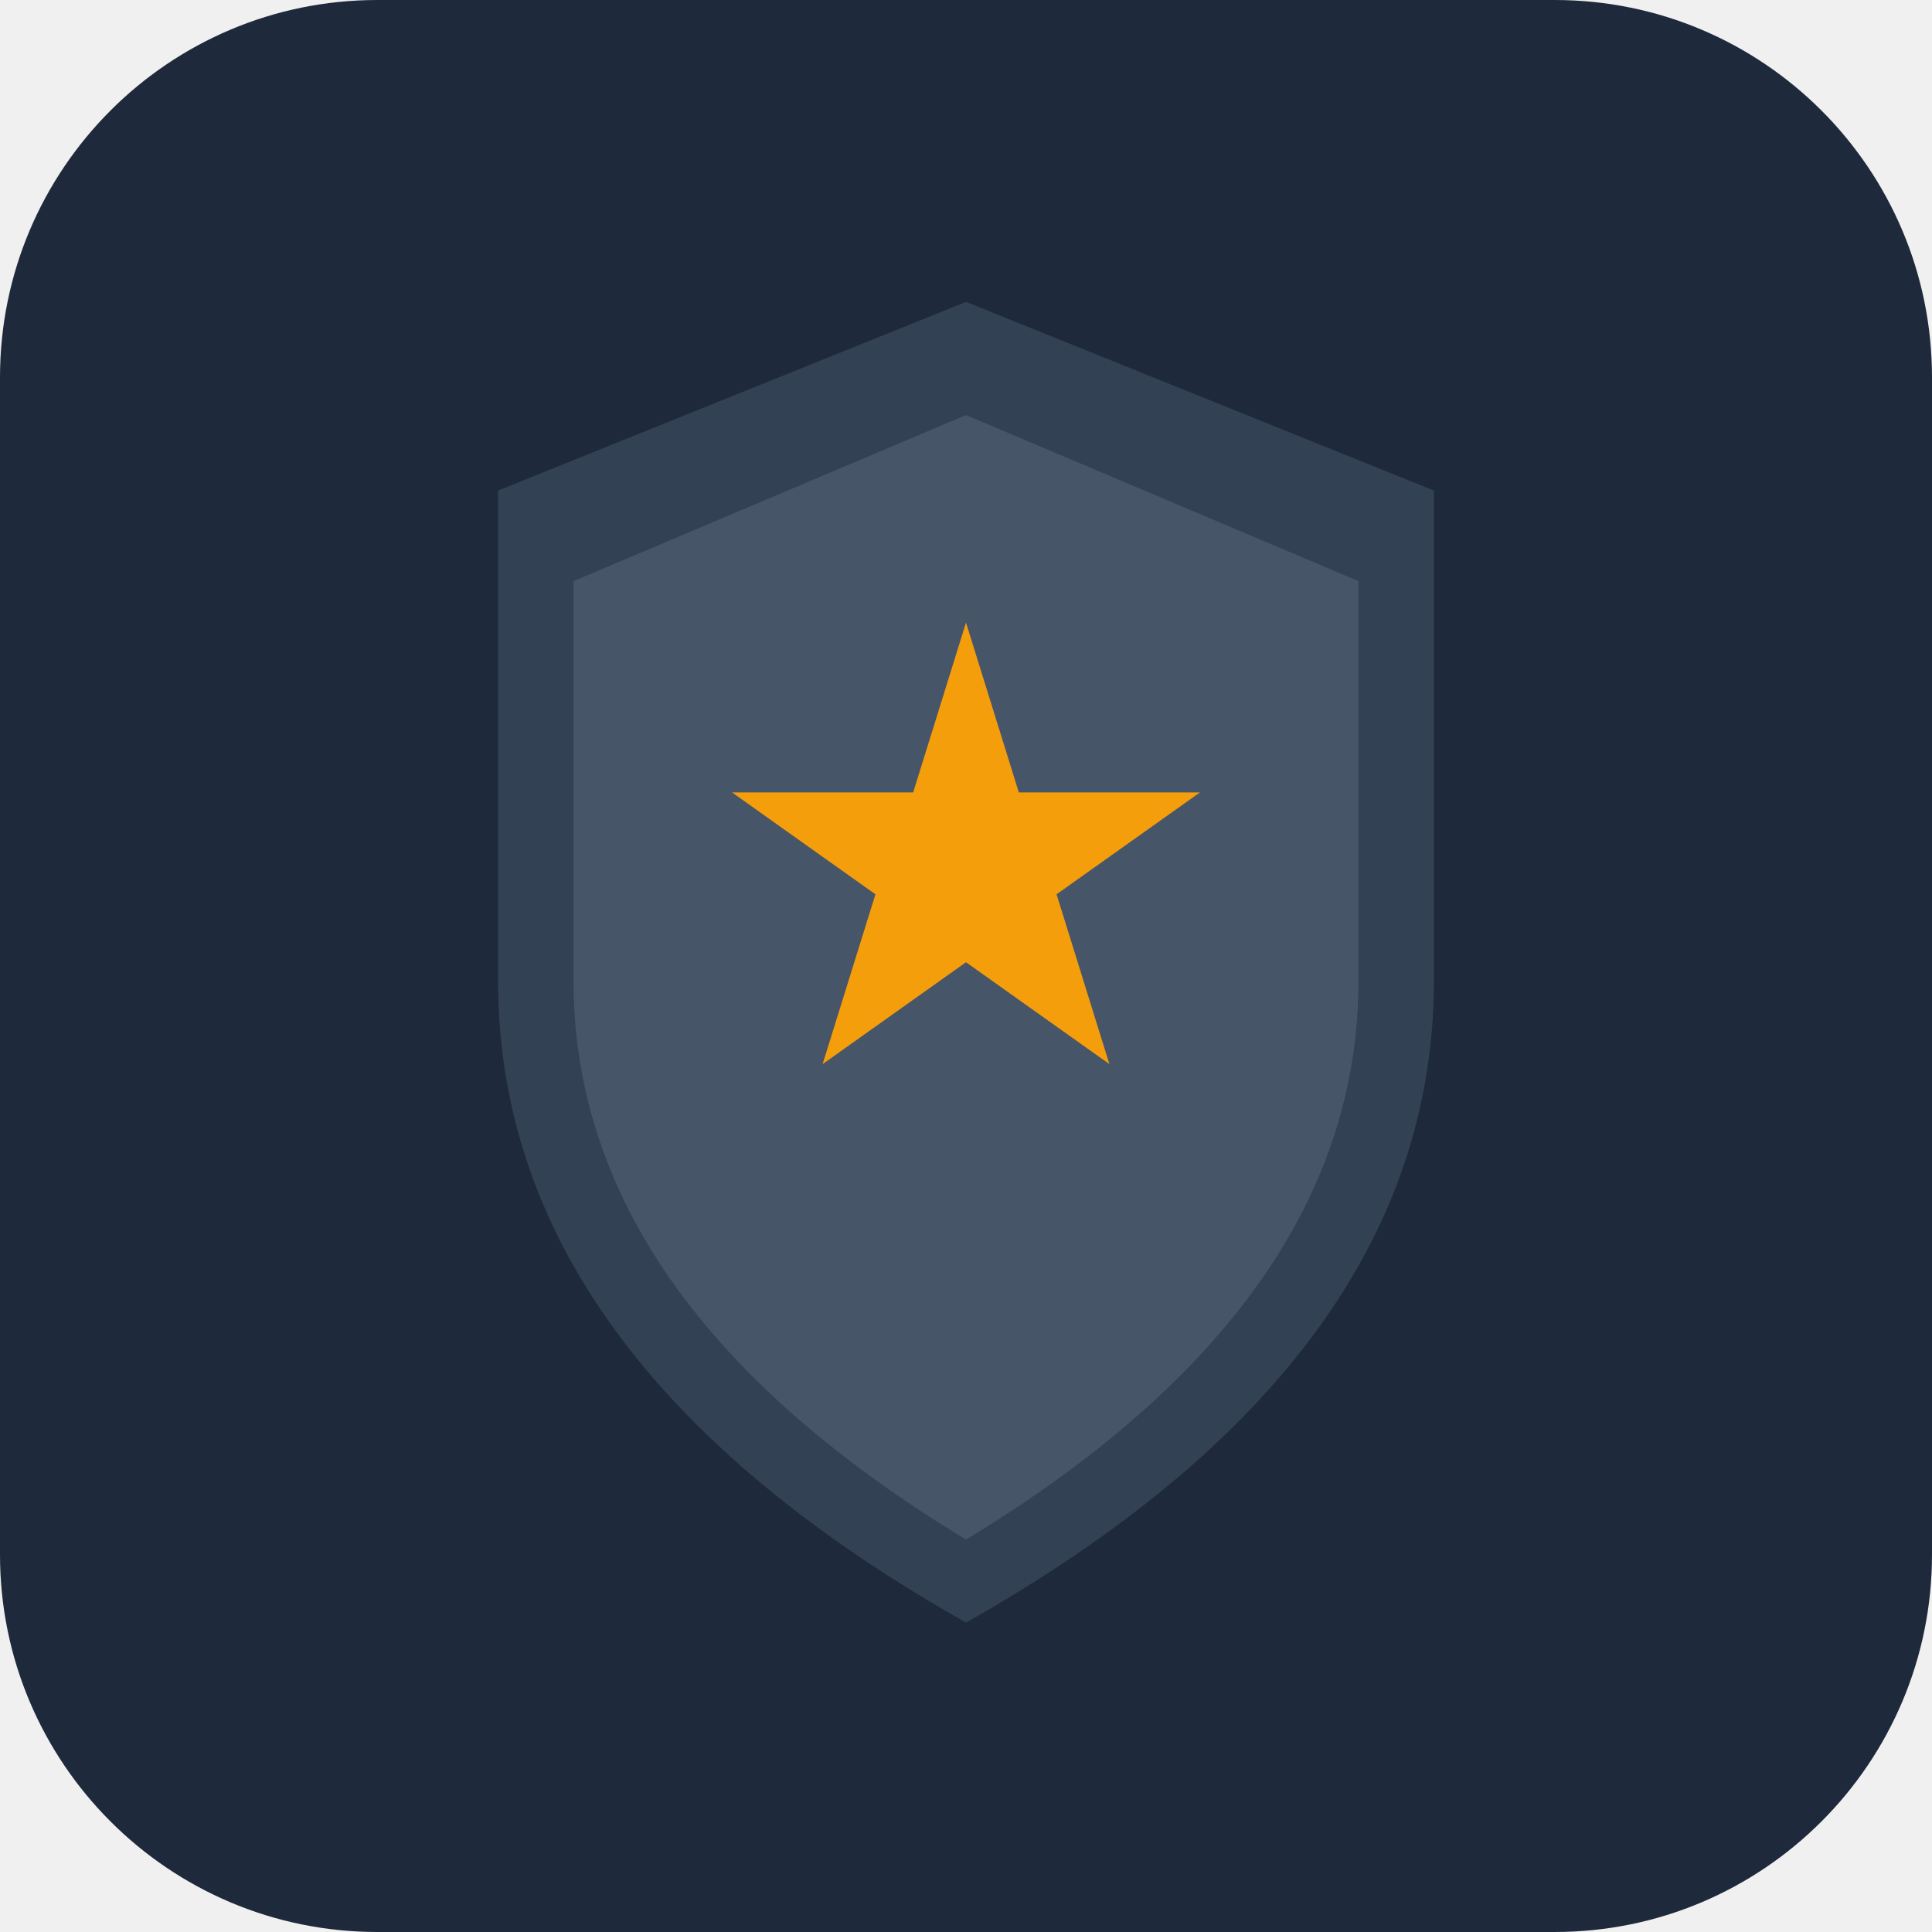
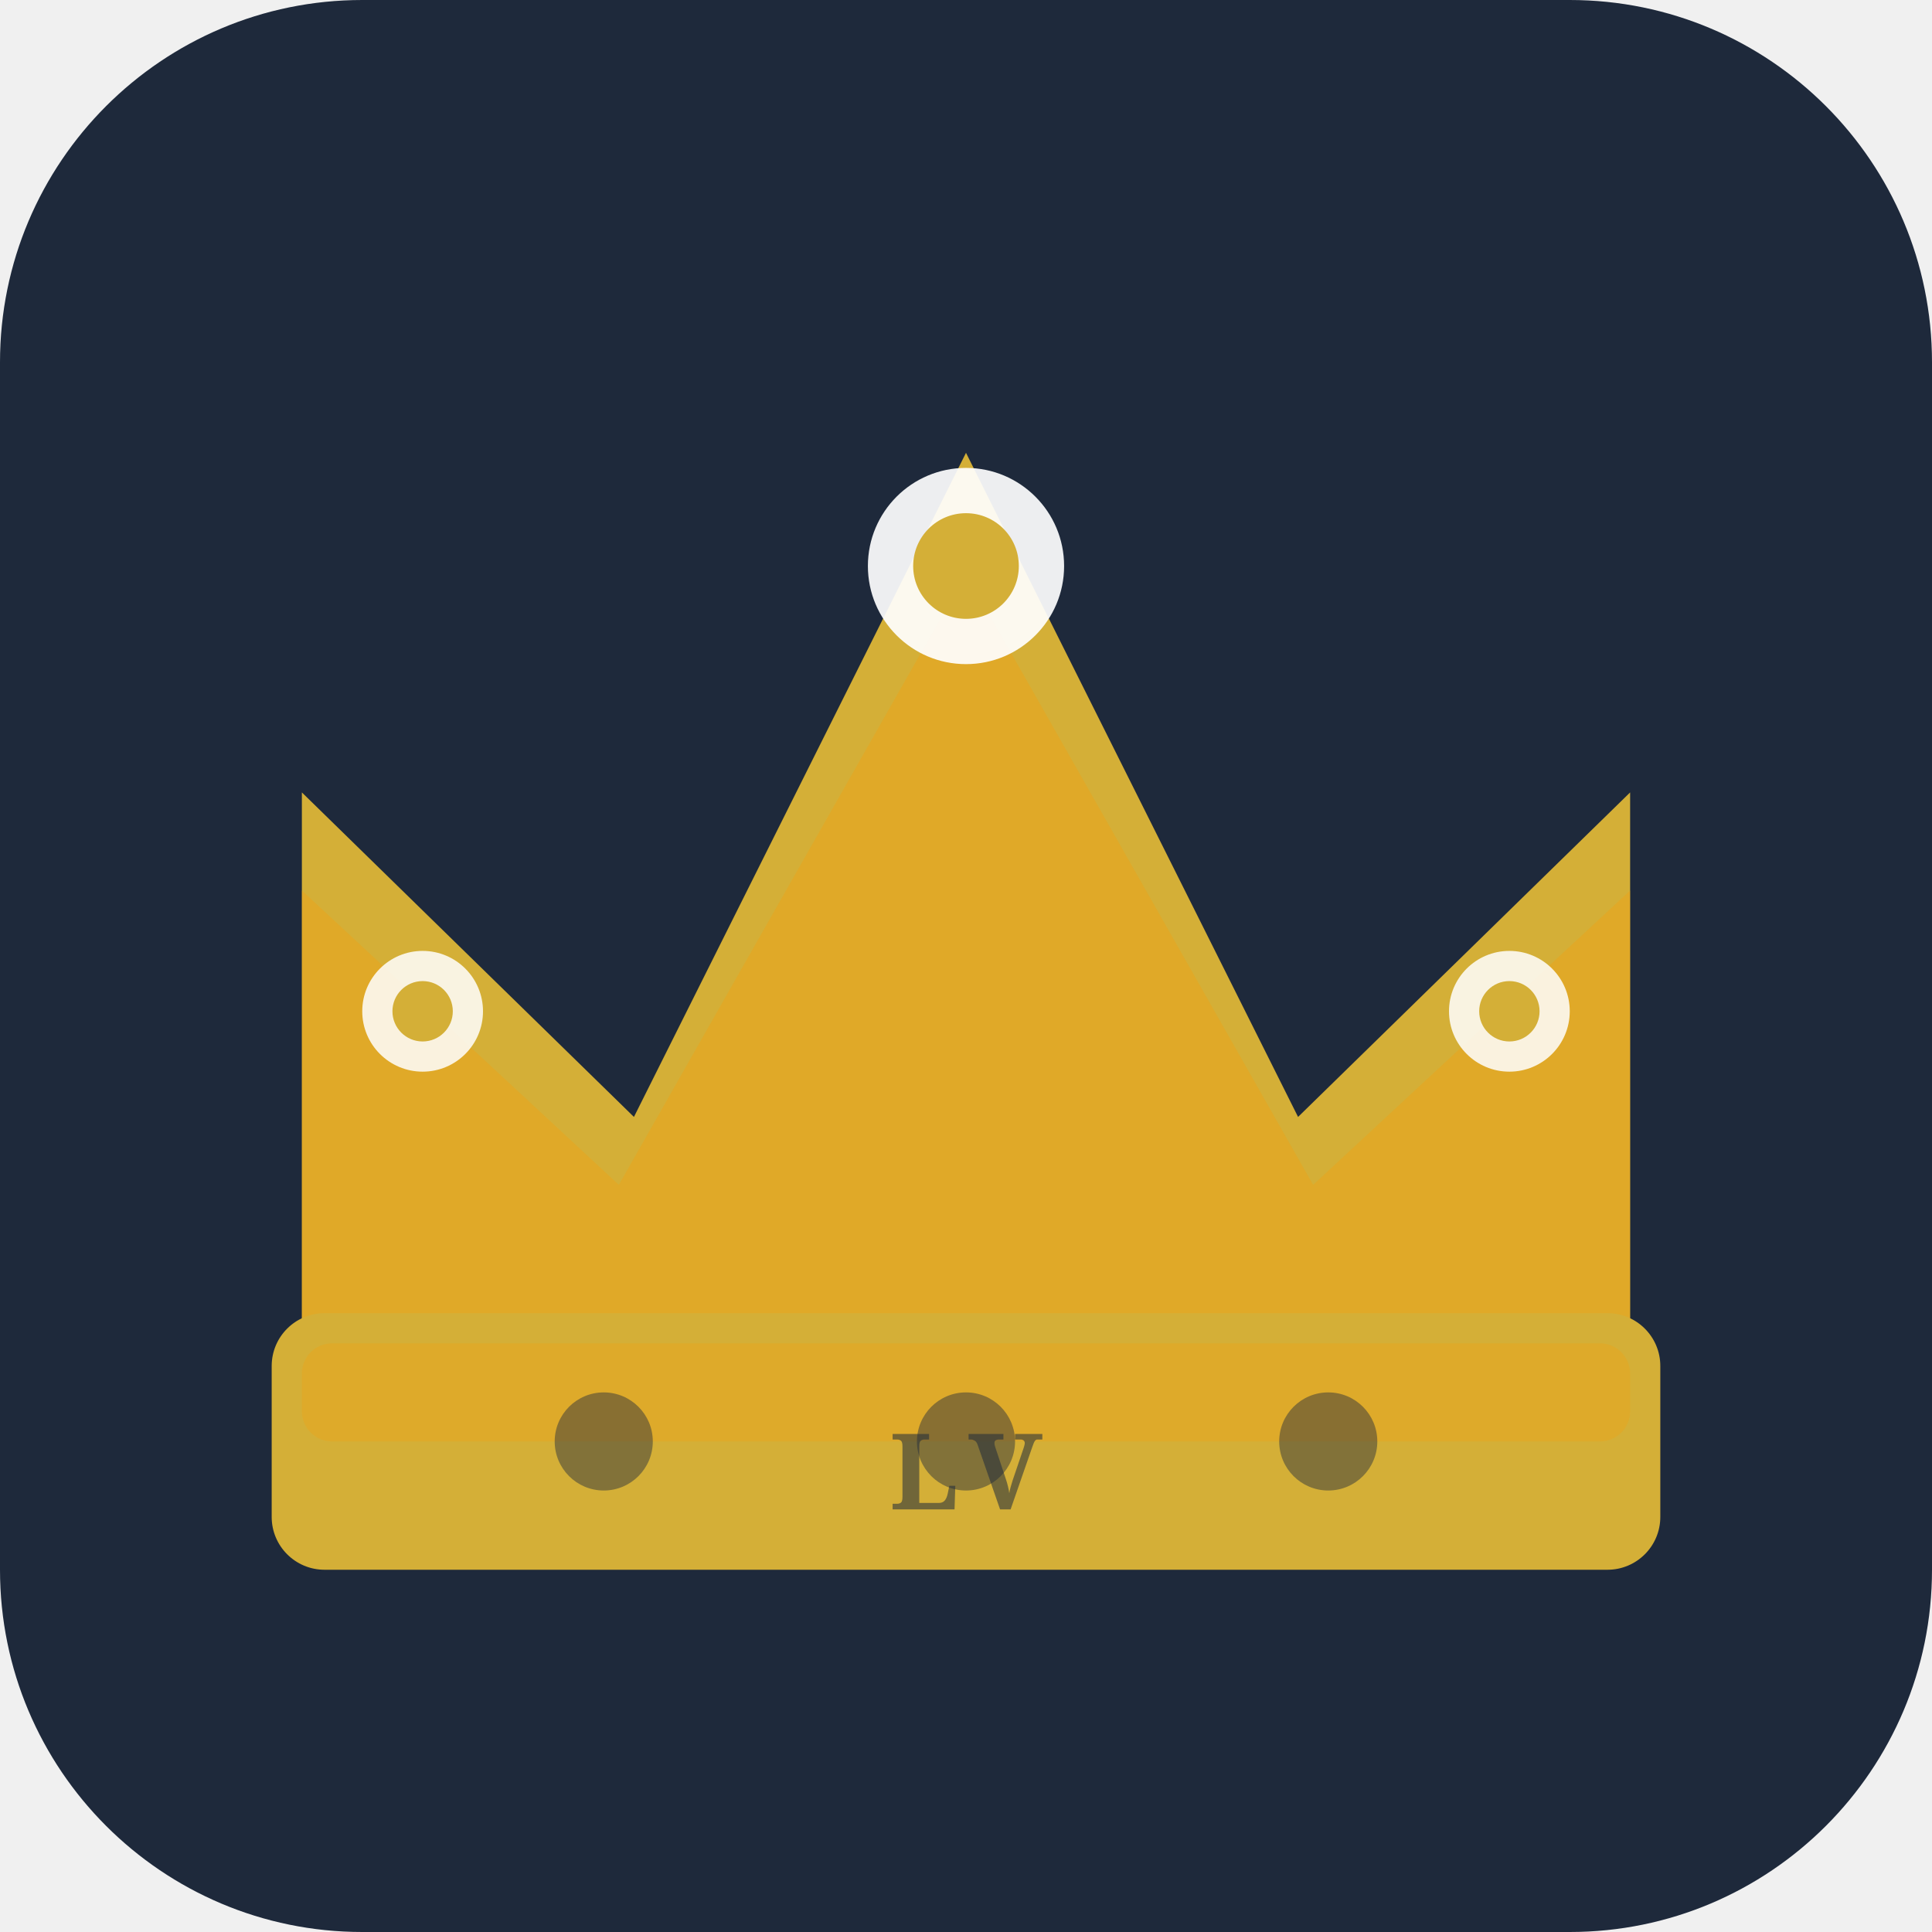
<svg xmlns="http://www.w3.org/2000/svg" viewBox="0 0 512 512">
-   <rect width="512" height="512" rx="100" fill="#1E293B" />
-   <path d="M256 80 L380 130 L380 260 Q380 360 256 430 Q132 360 132 260 L132 130 Z" fill="#334155" />
-   <path d="M256 110 L360 154 L360 260 Q360 345 256 408 Q152 345 152 260 L152 154 Z" fill="#475569" />
-   <path d="M256 165 L270 210 L318 210 L280 237 L294 282 L256 255 L218 282 L232 237 L194 210 L242 210 Z" fill="#F59E0B" />
+   <rect width="512" height="512" rx="96" fill="#1E293B" />
+   <polygon points="80,356 80,210 168,296 256,120 344,296 432,210 432,356" fill="#D4AF37" />
+   <polygon points="80,356 80,236 164,314 256,152 348,314 432,236 432,356" fill="#F59E0B" opacity="0.35" />
+   <rect x="72" y="348" width="368" height="68" rx="14" fill="#D4AF37" />
+   <rect x="80" y="356" width="352" height="26" rx="8" fill="#F59E0B" opacity="0.3" />
+   <circle cx="160" cy="382" r="13" fill="#1E293B" opacity="0.45" />
+   <circle cx="256" cy="382" r="13" fill="#1E293B" opacity="0.45" />
+   <circle cx="352" cy="382" r="13" fill="#1E293B" opacity="0.45" />
+   <circle cx="256" cy="150" r="26" fill="white" opacity="0.92" />
+   <circle cx="256" cy="150" r="14" fill="#D4AF37" />
+   <circle cx="112" cy="268" r="16" fill="white" opacity="0.85" />
+   <circle cx="112" cy="268" r="8" fill="#D4AF37" />
+   <circle cx="400" cy="268" r="16" fill="white" opacity="0.85" />
+   <circle cx="400" cy="268" r="8" fill="#D4AF37" />
+   <text x="256" y="400" text-anchor="middle" font-size="28" font-family="Georgia, serif" font-weight="bold" fill="#1E293B" opacity="0.55" letter-spacing="4">LV</text>
</svg>
